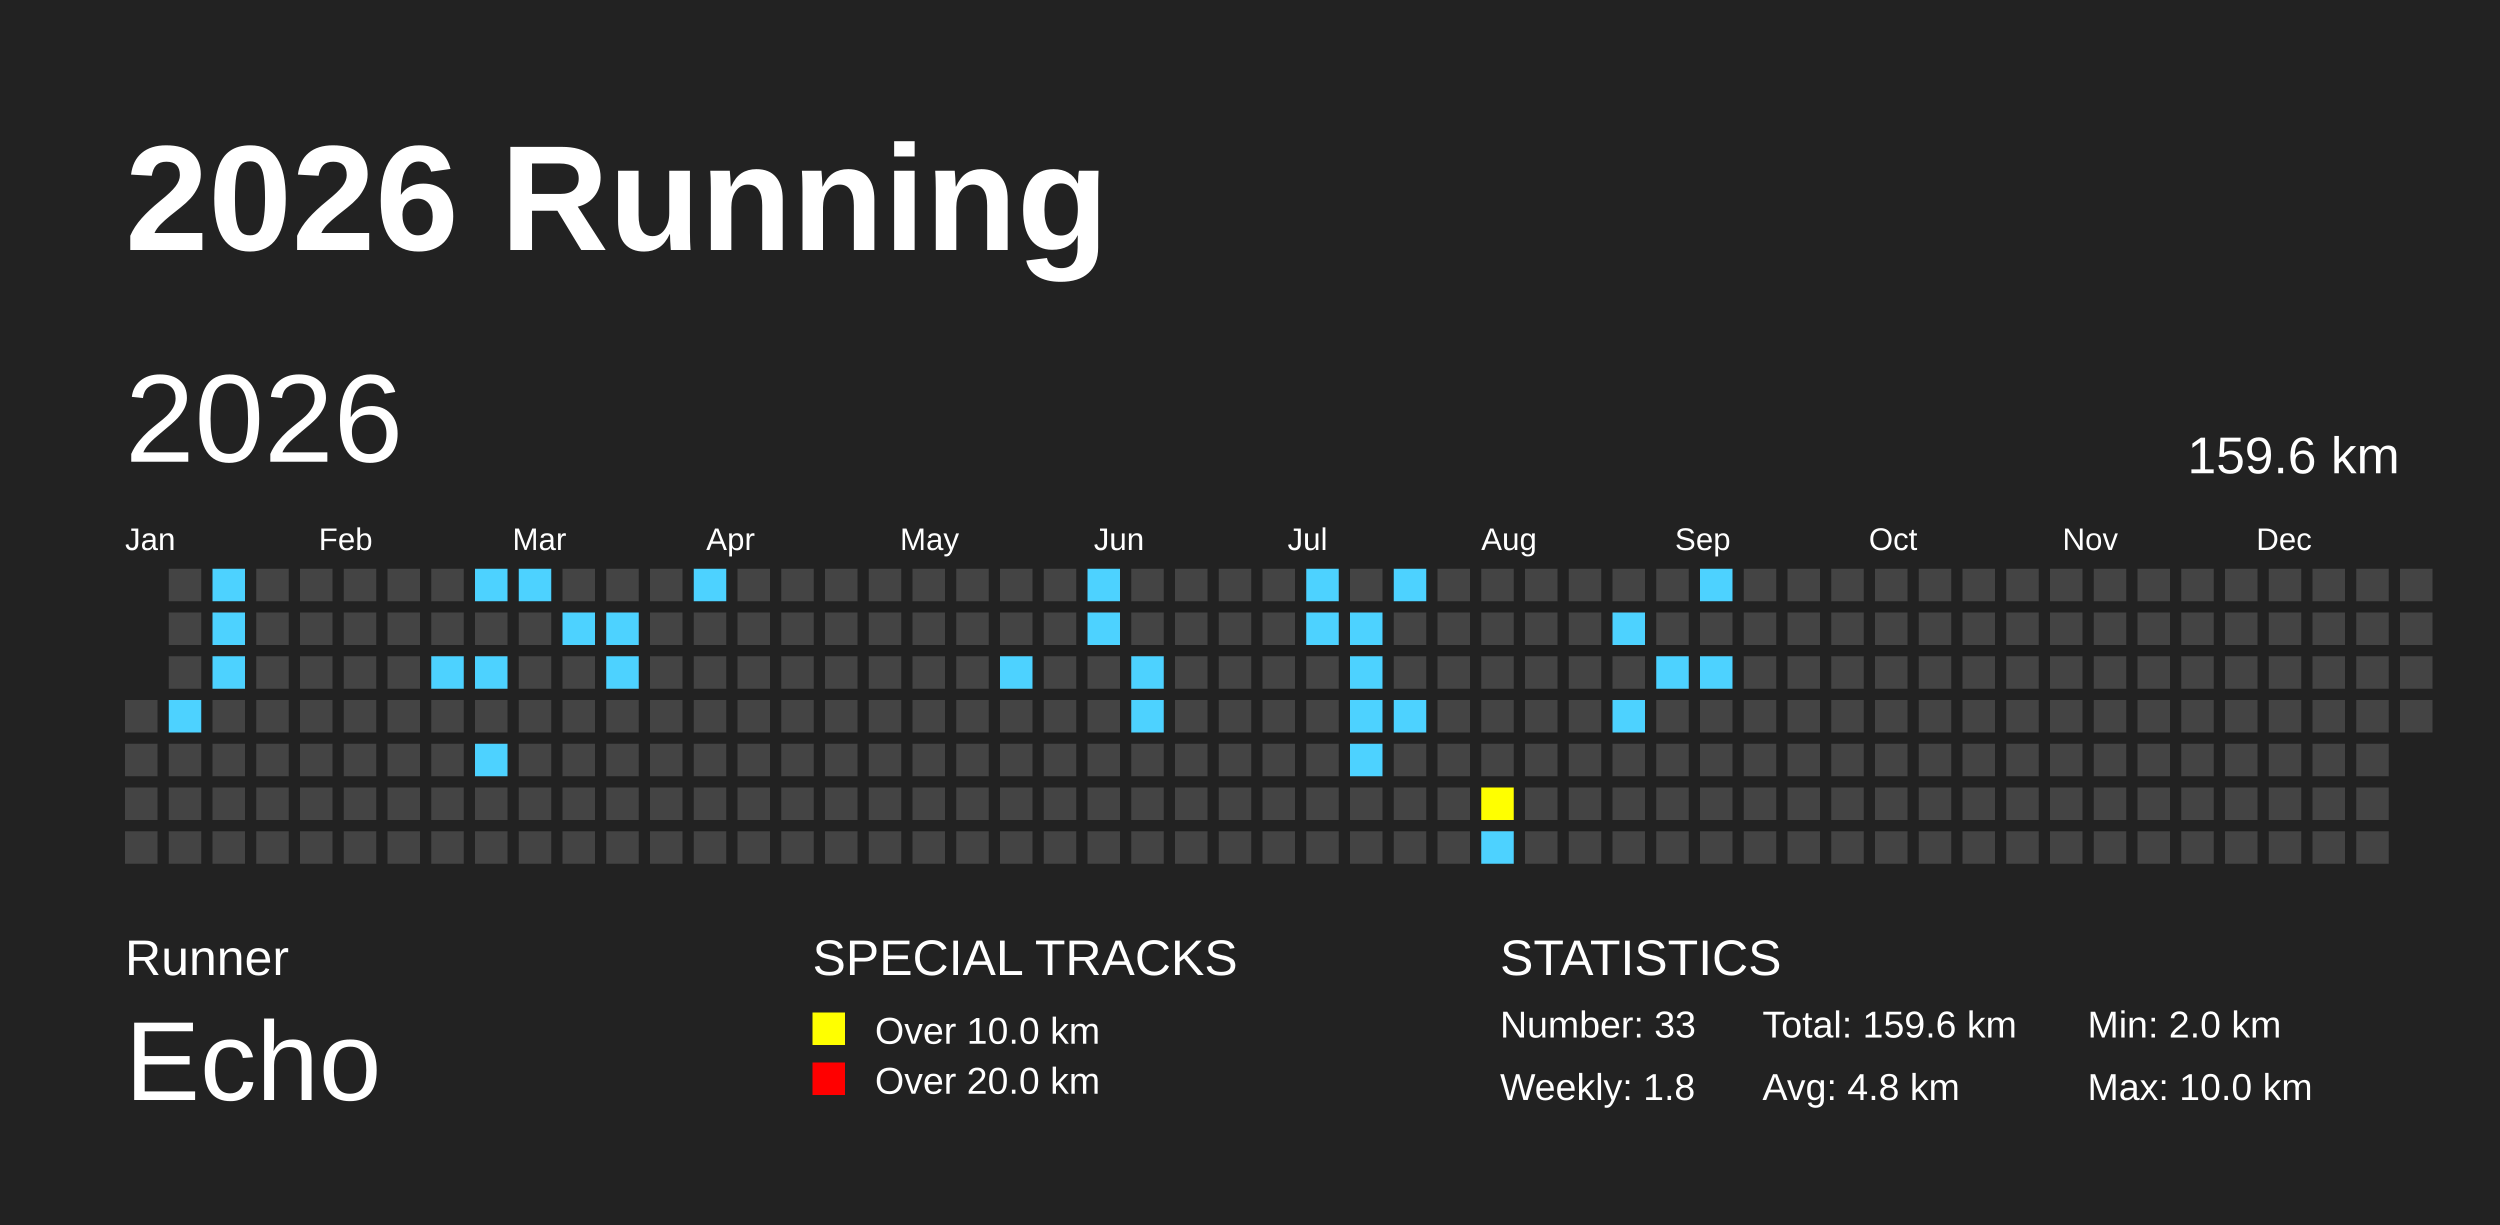
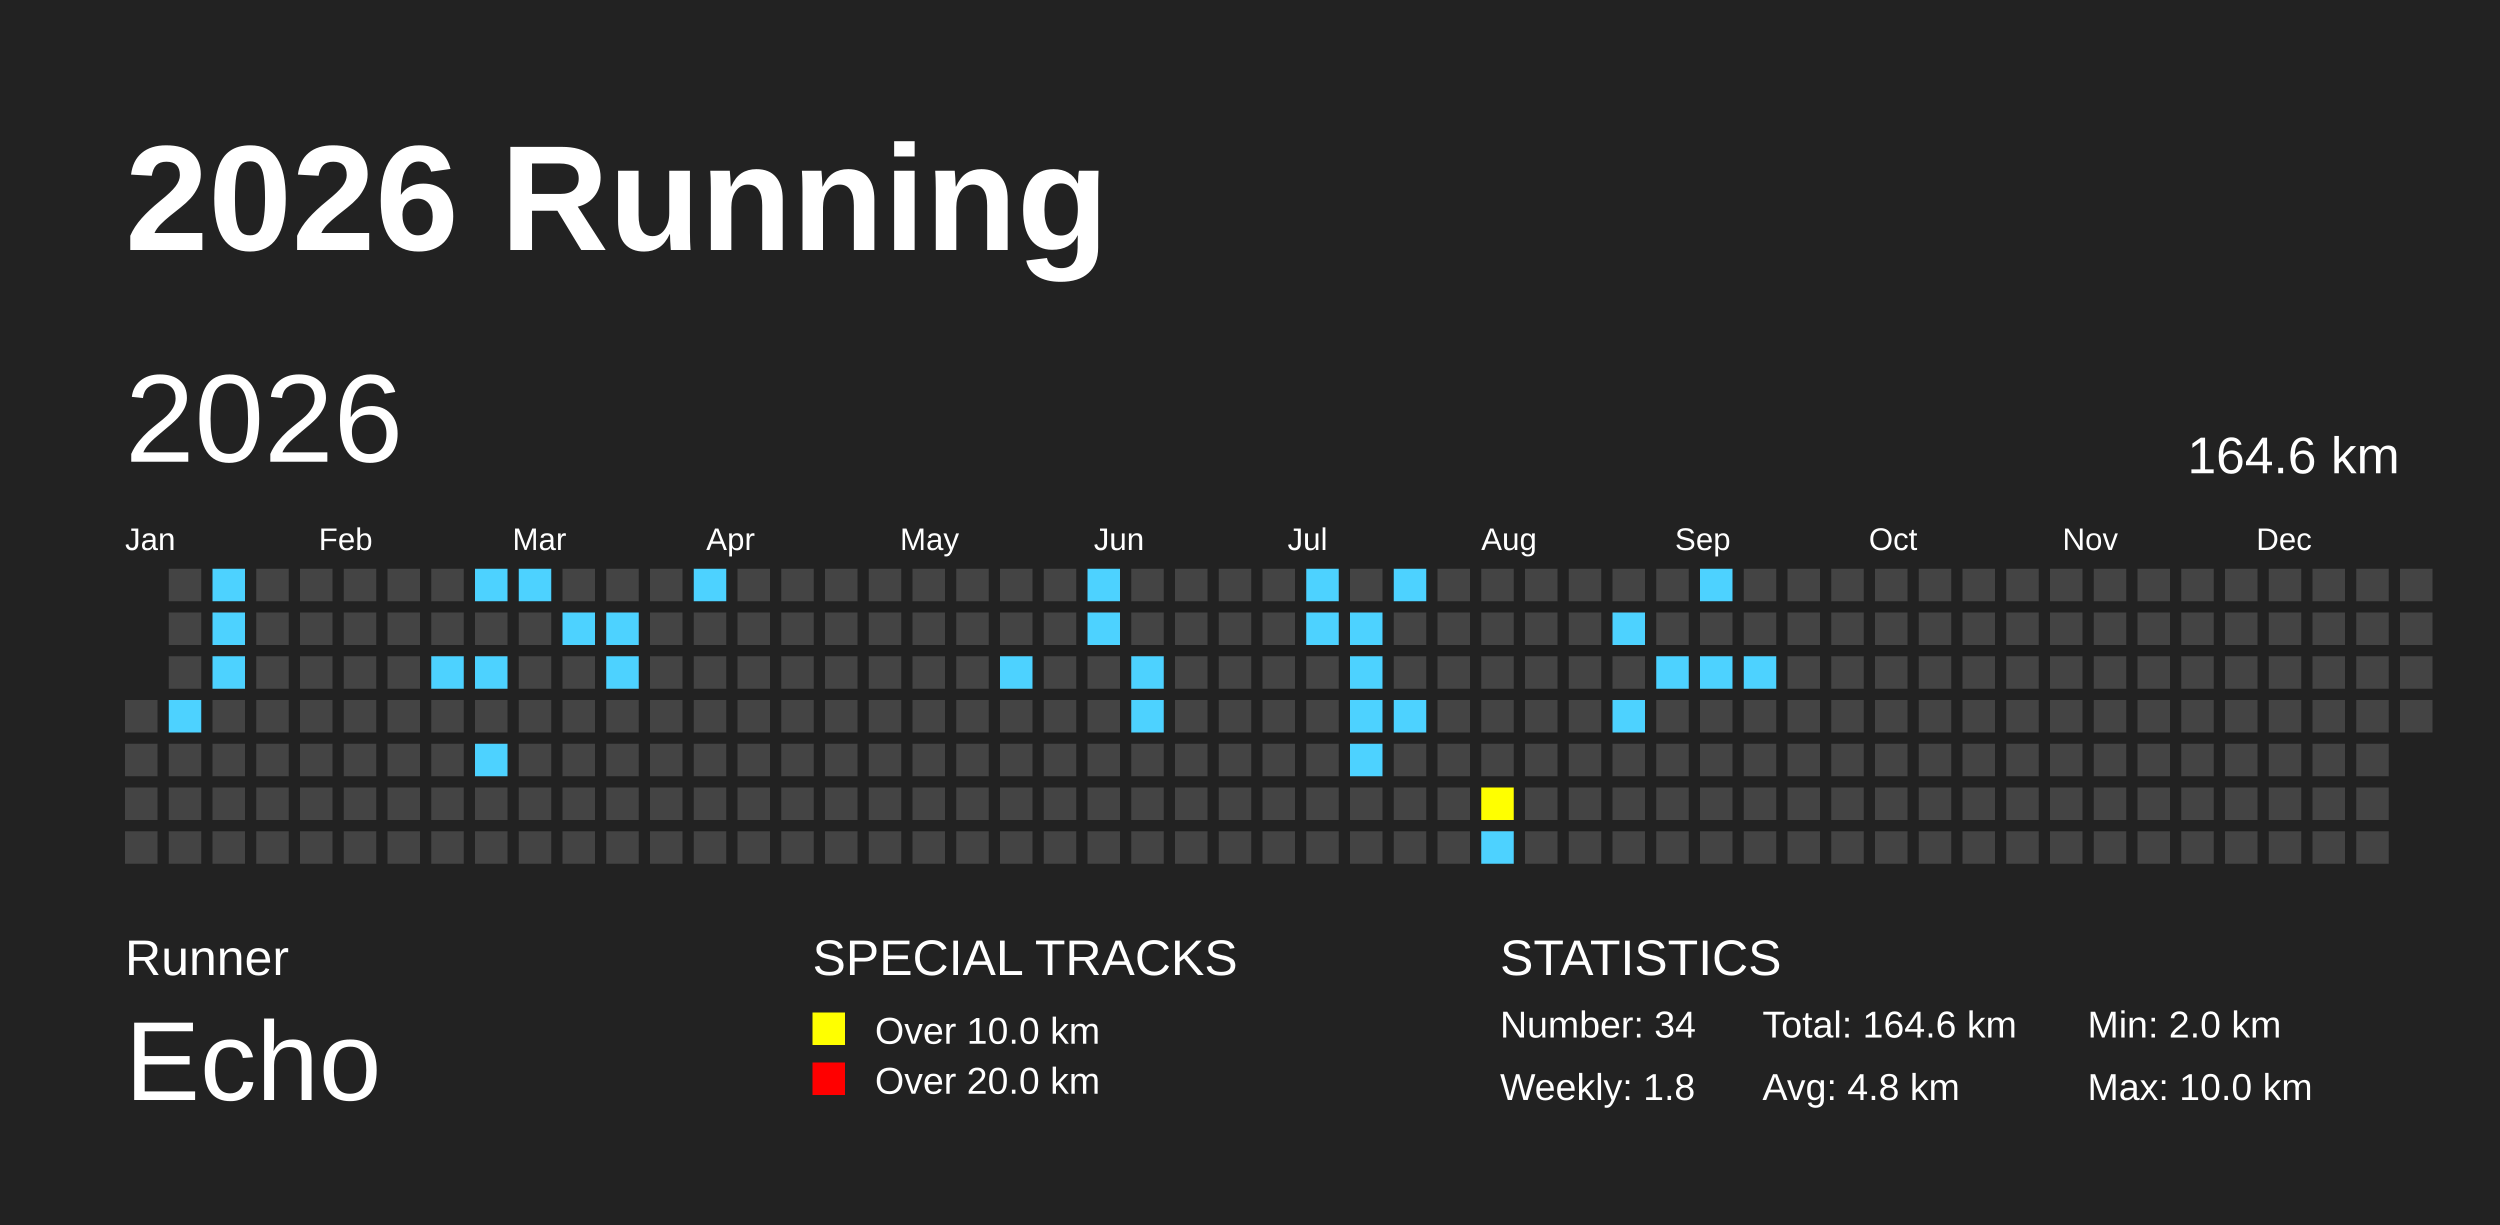
<svg xmlns="http://www.w3.org/2000/svg" baseProfile="full" height="98mm" version="1.1" viewBox="0,0,200,98" width="200mm">
  <defs />
  <rect fill="#222222" height="98" width="200" x="0" y="0" />
  <text fill="#FFFFFF" style="font-size:12px; font-family:Arial; font-weight:bold;" x="10" y="20">2026 Running</text>
  <text fill="#FFFFFF" style="font-size:4px; font-family:Arial" x="10" y="78">Runner</text>
  <text fill="#FFFFFF" style="font-size:9px; font-family:Arial" x="10" y="88">Echo</text>
  <text fill="#FFFFFF" style="font-size:4px; font-family:Arial" x="65" y="78">SPECIAL TRACKS</text>
  <rect fill="yellow" height="2.6" width="2.6" x="65" y="81" />
  <text fill="#FFFFFF" style="font-size:3px; font-family:Arial" x="70" y="83.5">Over 10.0 km</text>
  <rect fill="red" height="2.6" width="2.6" x="65" y="85" />
  <text fill="#FFFFFF" style="font-size:3px; font-family:Arial" x="70" y="87.5">Over 20.0 km</text>
  <text fill="#FFFFFF" style="font-size:4px; font-family:Arial" x="120" y="78">STATISTICS</text>
-   <text fill="#FFFFFF" style="font-size:3px; font-family:Arial" x="120" y="83">Number: 33</text>
+   <text fill="#FFFFFF" style="font-size:3px; font-family:Arial" x="120" y="83">Number: 34</text>
  <text fill="#FFFFFF" style="font-size:3px; font-family:Arial" x="120" y="88">Weekly: 1.8</text>
-   <text fill="#FFFFFF" style="font-size:3px; font-family:Arial" x="141" y="83">Total: 159.6 km</text>
+   <text fill="#FFFFFF" style="font-size:3px; font-family:Arial" x="141" y="83">Total: 164.6 km</text>
  <text fill="#FFFFFF" style="font-size:3px; font-family:Arial" x="141" y="88">Avg: 4.8 km</text>
  <text fill="#FFFFFF" style="font-size:3px; font-family:Arial" x="167" y="83">Min: 2.0 km</text>
  <text fill="#FFFFFF" style="font-size:3px; font-family:Arial" x="167" y="88">Max: 10.0 km</text>
  <text dominant-baseline="hanging" fill="#FFFFFF" style="font-size:10.0px; font-family:Arial;" x="10" y="30">2026</text>
-   <text dominant-baseline="hanging" fill="#FFFFFF" style="font-size:4.125px; font-family:Arial;" x="175" y="35">159.6 km</text>
+   <text dominant-baseline="hanging" fill="#FFFFFF" style="font-size:4.125px; font-family:Arial;" x="175" y="35">164.6 km</text>
  <text fill="#FFFFFF" style="font-size:2.5px; font-family:Arial" x="10.0" y="44">Jan</text>
  <text fill="#FFFFFF" style="font-size:2.5px; font-family:Arial" x="25.5" y="44">Feb</text>
  <text fill="#FFFFFF" style="font-size:2.5px; font-family:Arial" x="41.0" y="44">Mar</text>
  <text fill="#FFFFFF" style="font-size:2.5px; font-family:Arial" x="56.5" y="44">Apr</text>
  <text fill="#FFFFFF" style="font-size:2.5px; font-family:Arial" x="72.0" y="44">May</text>
  <text fill="#FFFFFF" style="font-size:2.5px; font-family:Arial" x="87.5" y="44">Jun</text>
  <text fill="#FFFFFF" style="font-size:2.5px; font-family:Arial" x="103.0" y="44">Jul</text>
  <text fill="#FFFFFF" style="font-size:2.5px; font-family:Arial" x="118.5" y="44">Aug</text>
  <text fill="#FFFFFF" style="font-size:2.5px; font-family:Arial" x="134.0" y="44">Sep</text>
  <text fill="#FFFFFF" style="font-size:2.5px; font-family:Arial" x="149.5" y="44">Oct</text>
  <text fill="#FFFFFF" style="font-size:2.5px; font-family:Arial" x="165.0" y="44">Nov</text>
  <text fill="#FFFFFF" style="font-size:2.5px; font-family:Arial" x="180.5" y="44">Dec</text>
  <rect fill="#444444" height="2.6" width="2.6" x="10.0" y="56.0" />
  <rect fill="#444444" height="2.6" width="2.6" x="10.0" y="59.5" />
  <rect fill="#444444" height="2.6" width="2.6" x="10.0" y="63.0" />
  <rect fill="#444444" height="2.6" width="2.6" x="10.0" y="66.5" />
  <rect fill="#444444" height="2.6" width="2.6" x="13.5" y="45.5" />
  <rect fill="#444444" height="2.6" width="2.6" x="13.5" y="49.0" />
  <rect fill="#444444" height="2.6" width="2.6" x="13.5" y="52.5" />
  <rect fill="#4DD2FF" height="2.6" width="2.6" x="13.5" y="56.0" />
  <rect fill="#444444" height="2.6" width="2.6" x="13.5" y="59.5" />
  <rect fill="#444444" height="2.6" width="2.6" x="13.5" y="63.0" />
  <rect fill="#444444" height="2.6" width="2.6" x="13.5" y="66.5" />
  <rect fill="#4DD2FF" height="2.6" width="2.6" x="17.0" y="45.5" />
  <rect fill="#4DD2FF" height="2.6" width="2.6" x="17.0" y="49.0" />
  <rect fill="#4DD2FF" height="2.6" width="2.6" x="17.0" y="52.5" />
  <rect fill="#444444" height="2.6" width="2.6" x="17.0" y="56.0" />
  <rect fill="#444444" height="2.6" width="2.6" x="17.0" y="59.5" />
  <rect fill="#444444" height="2.6" width="2.6" x="17.0" y="63.0" />
  <rect fill="#444444" height="2.6" width="2.6" x="17.0" y="66.5" />
  <rect fill="#444444" height="2.6" width="2.6" x="20.5" y="45.5" />
  <rect fill="#444444" height="2.6" width="2.6" x="20.5" y="49.0" />
  <rect fill="#444444" height="2.6" width="2.6" x="20.5" y="52.5" />
  <rect fill="#444444" height="2.6" width="2.6" x="20.5" y="56.0" />
  <rect fill="#444444" height="2.6" width="2.6" x="20.5" y="59.5" />
  <rect fill="#444444" height="2.6" width="2.6" x="20.5" y="63.0" />
  <rect fill="#444444" height="2.6" width="2.6" x="20.5" y="66.5" />
  <rect fill="#444444" height="2.6" width="2.6" x="24.0" y="45.5" />
  <rect fill="#444444" height="2.6" width="2.6" x="24.0" y="49.0" />
  <rect fill="#444444" height="2.6" width="2.6" x="24.0" y="52.5" />
  <rect fill="#444444" height="2.6" width="2.6" x="24.0" y="56.0" />
  <rect fill="#444444" height="2.6" width="2.6" x="24.0" y="59.5" />
  <rect fill="#444444" height="2.6" width="2.6" x="24.0" y="63.0" />
  <rect fill="#444444" height="2.6" width="2.6" x="24.0" y="66.5" />
  <rect fill="#444444" height="2.6" width="2.6" x="27.5" y="45.5" />
  <rect fill="#444444" height="2.6" width="2.6" x="27.5" y="49.0" />
  <rect fill="#444444" height="2.6" width="2.6" x="27.5" y="52.5" />
  <rect fill="#444444" height="2.6" width="2.6" x="27.5" y="56.0" />
  <rect fill="#444444" height="2.6" width="2.6" x="27.5" y="59.5" />
  <rect fill="#444444" height="2.6" width="2.6" x="27.5" y="63.0" />
  <rect fill="#444444" height="2.6" width="2.6" x="27.5" y="66.5" />
  <rect fill="#444444" height="2.6" width="2.6" x="31.0" y="45.5" />
  <rect fill="#444444" height="2.6" width="2.6" x="31.0" y="49.0" />
  <rect fill="#444444" height="2.6" width="2.6" x="31.0" y="52.5" />
  <rect fill="#444444" height="2.6" width="2.6" x="31.0" y="56.0" />
  <rect fill="#444444" height="2.6" width="2.6" x="31.0" y="59.5" />
  <rect fill="#444444" height="2.6" width="2.6" x="31.0" y="63.0" />
  <rect fill="#444444" height="2.6" width="2.6" x="31.0" y="66.5" />
  <rect fill="#444444" height="2.6" width="2.6" x="34.5" y="45.5" />
  <rect fill="#444444" height="2.6" width="2.6" x="34.5" y="49.0" />
  <rect fill="#4DD2FF" height="2.6" width="2.6" x="34.5" y="52.5" />
  <rect fill="#444444" height="2.6" width="2.6" x="34.5" y="56.0" />
  <rect fill="#444444" height="2.6" width="2.6" x="34.5" y="59.5" />
  <rect fill="#444444" height="2.6" width="2.6" x="34.5" y="63.0" />
  <rect fill="#444444" height="2.6" width="2.6" x="34.5" y="66.5" />
  <rect fill="#4DD2FF" height="2.6" width="2.6" x="38.0" y="45.5" />
  <rect fill="#444444" height="2.6" width="2.6" x="38.0" y="49.0" />
  <rect fill="#4DD2FF" height="2.6" width="2.6" x="38.0" y="52.5" />
  <rect fill="#444444" height="2.6" width="2.6" x="38.0" y="56.0" />
  <rect fill="#4DD2FF" height="2.6" width="2.6" x="38.0" y="59.5" />
  <rect fill="#444444" height="2.6" width="2.6" x="38.0" y="63.0" />
  <rect fill="#444444" height="2.6" width="2.6" x="38.0" y="66.5" />
  <rect fill="#4DD2FF" height="2.6" width="2.6" x="41.5" y="45.5" />
  <rect fill="#444444" height="2.6" width="2.6" x="41.5" y="49.0" />
  <rect fill="#444444" height="2.6" width="2.6" x="41.5" y="52.5" />
  <rect fill="#444444" height="2.6" width="2.6" x="41.5" y="56.0" />
  <rect fill="#444444" height="2.6" width="2.6" x="41.5" y="59.5" />
  <rect fill="#444444" height="2.6" width="2.6" x="41.5" y="63.0" />
  <rect fill="#444444" height="2.6" width="2.6" x="41.5" y="66.5" />
  <rect fill="#444444" height="2.6" width="2.6" x="45.0" y="45.5" />
  <rect fill="#4DD2FF" height="2.6" width="2.6" x="45.0" y="49.0" />
  <rect fill="#444444" height="2.6" width="2.6" x="45.0" y="52.5" />
  <rect fill="#444444" height="2.6" width="2.6" x="45.0" y="56.0" />
  <rect fill="#444444" height="2.6" width="2.6" x="45.0" y="59.5" />
  <rect fill="#444444" height="2.6" width="2.6" x="45.0" y="63.0" />
  <rect fill="#444444" height="2.6" width="2.6" x="45.0" y="66.5" />
  <rect fill="#444444" height="2.6" width="2.6" x="48.5" y="45.5" />
  <rect fill="#4DD2FF" height="2.6" width="2.6" x="48.5" y="49.0" />
  <rect fill="#4DD2FF" height="2.6" width="2.6" x="48.5" y="52.5" />
  <rect fill="#444444" height="2.6" width="2.6" x="48.5" y="56.0" />
  <rect fill="#444444" height="2.6" width="2.6" x="48.5" y="59.5" />
  <rect fill="#444444" height="2.6" width="2.6" x="48.5" y="63.0" />
  <rect fill="#444444" height="2.6" width="2.6" x="48.5" y="66.5" />
  <rect fill="#444444" height="2.6" width="2.6" x="52.0" y="45.5" />
  <rect fill="#444444" height="2.6" width="2.6" x="52.0" y="49.0" />
  <rect fill="#444444" height="2.6" width="2.6" x="52.0" y="52.5" />
  <rect fill="#444444" height="2.6" width="2.6" x="52.0" y="56.0" />
  <rect fill="#444444" height="2.6" width="2.6" x="52.0" y="59.5" />
  <rect fill="#444444" height="2.6" width="2.6" x="52.0" y="63.0" />
  <rect fill="#444444" height="2.6" width="2.6" x="52.0" y="66.5" />
  <rect fill="#4DD2FF" height="2.6" width="2.6" x="55.5" y="45.5" />
  <rect fill="#444444" height="2.6" width="2.6" x="55.5" y="49.0" />
  <rect fill="#444444" height="2.6" width="2.6" x="55.5" y="52.5" />
  <rect fill="#444444" height="2.6" width="2.6" x="55.5" y="56.0" />
  <rect fill="#444444" height="2.6" width="2.6" x="55.5" y="59.5" />
  <rect fill="#444444" height="2.6" width="2.6" x="55.5" y="63.0" />
  <rect fill="#444444" height="2.6" width="2.6" x="55.5" y="66.5" />
  <rect fill="#444444" height="2.6" width="2.6" x="59.0" y="45.5" />
  <rect fill="#444444" height="2.6" width="2.6" x="59.0" y="49.0" />
  <rect fill="#444444" height="2.6" width="2.6" x="59.0" y="52.5" />
  <rect fill="#444444" height="2.6" width="2.6" x="59.0" y="56.0" />
  <rect fill="#444444" height="2.6" width="2.6" x="59.0" y="59.5" />
  <rect fill="#444444" height="2.6" width="2.6" x="59.0" y="63.0" />
  <rect fill="#444444" height="2.6" width="2.6" x="59.0" y="66.5" />
  <rect fill="#444444" height="2.6" width="2.6" x="62.5" y="45.5" />
  <rect fill="#444444" height="2.6" width="2.6" x="62.5" y="49.0" />
  <rect fill="#444444" height="2.6" width="2.6" x="62.5" y="52.5" />
  <rect fill="#444444" height="2.6" width="2.6" x="62.5" y="56.0" />
  <rect fill="#444444" height="2.6" width="2.6" x="62.5" y="59.5" />
  <rect fill="#444444" height="2.6" width="2.6" x="62.5" y="63.0" />
  <rect fill="#444444" height="2.6" width="2.6" x="62.5" y="66.5" />
  <rect fill="#444444" height="2.6" width="2.6" x="66.0" y="45.5" />
  <rect fill="#444444" height="2.6" width="2.6" x="66.0" y="49.0" />
  <rect fill="#444444" height="2.6" width="2.6" x="66.0" y="52.5" />
  <rect fill="#444444" height="2.6" width="2.6" x="66.0" y="56.0" />
  <rect fill="#444444" height="2.6" width="2.6" x="66.0" y="59.5" />
  <rect fill="#444444" height="2.6" width="2.6" x="66.0" y="63.0" />
  <rect fill="#444444" height="2.6" width="2.6" x="66.0" y="66.5" />
  <rect fill="#444444" height="2.6" width="2.6" x="69.5" y="45.5" />
  <rect fill="#444444" height="2.6" width="2.6" x="69.5" y="49.0" />
  <rect fill="#444444" height="2.6" width="2.6" x="69.5" y="52.5" />
  <rect fill="#444444" height="2.6" width="2.6" x="69.5" y="56.0" />
  <rect fill="#444444" height="2.6" width="2.6" x="69.5" y="59.5" />
  <rect fill="#444444" height="2.6" width="2.6" x="69.5" y="63.0" />
  <rect fill="#444444" height="2.6" width="2.6" x="69.5" y="66.5" />
  <rect fill="#444444" height="2.6" width="2.6" x="73.0" y="45.5" />
  <rect fill="#444444" height="2.6" width="2.6" x="73.0" y="49.0" />
  <rect fill="#444444" height="2.6" width="2.6" x="73.0" y="52.5" />
  <rect fill="#444444" height="2.6" width="2.6" x="73.0" y="56.0" />
  <rect fill="#444444" height="2.6" width="2.6" x="73.0" y="59.5" />
  <rect fill="#444444" height="2.6" width="2.6" x="73.0" y="63.0" />
  <rect fill="#444444" height="2.6" width="2.6" x="73.0" y="66.5" />
  <rect fill="#444444" height="2.6" width="2.6" x="76.5" y="45.5" />
  <rect fill="#444444" height="2.6" width="2.6" x="76.5" y="49.0" />
  <rect fill="#444444" height="2.6" width="2.6" x="76.5" y="52.5" />
  <rect fill="#444444" height="2.6" width="2.6" x="76.5" y="56.0" />
  <rect fill="#444444" height="2.6" width="2.6" x="76.5" y="59.5" />
  <rect fill="#444444" height="2.6" width="2.6" x="76.5" y="63.0" />
  <rect fill="#444444" height="2.6" width="2.6" x="76.5" y="66.5" />
  <rect fill="#444444" height="2.6" width="2.6" x="80.0" y="45.5" />
  <rect fill="#444444" height="2.6" width="2.6" x="80.0" y="49.0" />
  <rect fill="#4DD2FF" height="2.6" width="2.6" x="80.0" y="52.5" />
  <rect fill="#444444" height="2.6" width="2.6" x="80.0" y="56.0" />
  <rect fill="#444444" height="2.6" width="2.6" x="80.0" y="59.5" />
  <rect fill="#444444" height="2.6" width="2.6" x="80.0" y="63.0" />
  <rect fill="#444444" height="2.6" width="2.6" x="80.0" y="66.5" />
  <rect fill="#444444" height="2.6" width="2.6" x="83.5" y="45.5" />
  <rect fill="#444444" height="2.6" width="2.6" x="83.5" y="49.0" />
  <rect fill="#444444" height="2.6" width="2.6" x="83.5" y="52.5" />
  <rect fill="#444444" height="2.6" width="2.6" x="83.5" y="56.0" />
  <rect fill="#444444" height="2.6" width="2.6" x="83.5" y="59.5" />
  <rect fill="#444444" height="2.6" width="2.6" x="83.5" y="63.0" />
  <rect fill="#444444" height="2.6" width="2.6" x="83.5" y="66.5" />
  <rect fill="#4DD2FF" height="2.6" width="2.6" x="87.0" y="45.5" />
  <rect fill="#4DD2FF" height="2.6" width="2.6" x="87.0" y="49.0" />
  <rect fill="#444444" height="2.6" width="2.6" x="87.0" y="52.5" />
  <rect fill="#444444" height="2.6" width="2.6" x="87.0" y="56.0" />
  <rect fill="#444444" height="2.6" width="2.6" x="87.0" y="59.5" />
  <rect fill="#444444" height="2.6" width="2.6" x="87.0" y="63.0" />
  <rect fill="#444444" height="2.6" width="2.6" x="87.0" y="66.5" />
  <rect fill="#444444" height="2.6" width="2.6" x="90.5" y="45.5" />
  <rect fill="#444444" height="2.6" width="2.6" x="90.5" y="49.0" />
  <rect fill="#4DD2FF" height="2.6" width="2.6" x="90.5" y="52.5" />
  <rect fill="#4DD2FF" height="2.6" width="2.6" x="90.5" y="56.0" />
  <rect fill="#444444" height="2.6" width="2.6" x="90.5" y="59.5" />
  <rect fill="#444444" height="2.6" width="2.6" x="90.5" y="63.0" />
  <rect fill="#444444" height="2.6" width="2.6" x="90.5" y="66.5" />
  <rect fill="#444444" height="2.6" width="2.6" x="94.0" y="45.5" />
  <rect fill="#444444" height="2.6" width="2.6" x="94.0" y="49.0" />
  <rect fill="#444444" height="2.6" width="2.6" x="94.0" y="52.5" />
  <rect fill="#444444" height="2.6" width="2.6" x="94.0" y="56.0" />
  <rect fill="#444444" height="2.6" width="2.6" x="94.0" y="59.5" />
  <rect fill="#444444" height="2.6" width="2.6" x="94.0" y="63.0" />
  <rect fill="#444444" height="2.6" width="2.6" x="94.0" y="66.5" />
  <rect fill="#444444" height="2.6" width="2.6" x="97.5" y="45.5" />
  <rect fill="#444444" height="2.6" width="2.6" x="97.5" y="49.0" />
  <rect fill="#444444" height="2.6" width="2.6" x="97.5" y="52.5" />
  <rect fill="#444444" height="2.6" width="2.6" x="97.5" y="56.0" />
  <rect fill="#444444" height="2.6" width="2.6" x="97.5" y="59.5" />
  <rect fill="#444444" height="2.6" width="2.6" x="97.5" y="63.0" />
  <rect fill="#444444" height="2.6" width="2.6" x="97.5" y="66.5" />
  <rect fill="#444444" height="2.6" width="2.6" x="101.0" y="45.5" />
  <rect fill="#444444" height="2.6" width="2.6" x="101.0" y="49.0" />
  <rect fill="#444444" height="2.6" width="2.6" x="101.0" y="52.5" />
  <rect fill="#444444" height="2.6" width="2.6" x="101.0" y="56.0" />
  <rect fill="#444444" height="2.6" width="2.6" x="101.0" y="59.5" />
  <rect fill="#444444" height="2.6" width="2.6" x="101.0" y="63.0" />
  <rect fill="#444444" height="2.6" width="2.6" x="101.0" y="66.5" />
  <rect fill="#4DD2FF" height="2.6" width="2.6" x="104.5" y="45.5" />
  <rect fill="#4DD2FF" height="2.6" width="2.6" x="104.5" y="49.0" />
  <rect fill="#444444" height="2.6" width="2.6" x="104.5" y="52.5" />
  <rect fill="#444444" height="2.6" width="2.6" x="104.5" y="56.0" />
  <rect fill="#444444" height="2.6" width="2.6" x="104.5" y="59.5" />
  <rect fill="#444444" height="2.6" width="2.6" x="104.5" y="63.0" />
  <rect fill="#444444" height="2.6" width="2.6" x="104.5" y="66.5" />
  <rect fill="#444444" height="2.6" width="2.6" x="108.0" y="45.5" />
  <rect fill="#4DD2FF" height="2.6" width="2.6" x="108.0" y="49.0" />
  <rect fill="#4DD2FF" height="2.6" width="2.6" x="108.0" y="52.5" />
  <rect fill="#4DD2FF" height="2.6" width="2.6" x="108.0" y="56.0" />
  <rect fill="#4DD2FF" height="2.6" width="2.6" x="108.0" y="59.5" />
  <rect fill="#444444" height="2.6" width="2.6" x="108.0" y="63.0" />
  <rect fill="#444444" height="2.6" width="2.6" x="108.0" y="66.5" />
  <rect fill="#4DD2FF" height="2.6" width="2.6" x="111.5" y="45.5" />
  <rect fill="#444444" height="2.6" width="2.6" x="111.5" y="49.0" />
  <rect fill="#444444" height="2.6" width="2.6" x="111.5" y="52.5" />
  <rect fill="#4DD2FF" height="2.6" width="2.6" x="111.5" y="56.0" />
  <rect fill="#444444" height="2.6" width="2.6" x="111.5" y="59.5" />
  <rect fill="#444444" height="2.6" width="2.6" x="111.5" y="63.0" />
  <rect fill="#444444" height="2.6" width="2.6" x="111.5" y="66.5" />
  <rect fill="#444444" height="2.6" width="2.6" x="115.0" y="45.5" />
  <rect fill="#444444" height="2.6" width="2.6" x="115.0" y="49.0" />
  <rect fill="#444444" height="2.6" width="2.6" x="115.0" y="52.5" />
  <rect fill="#444444" height="2.6" width="2.6" x="115.0" y="56.0" />
  <rect fill="#444444" height="2.6" width="2.6" x="115.0" y="59.5" />
  <rect fill="#444444" height="2.6" width="2.6" x="115.0" y="63.0" />
  <rect fill="#444444" height="2.6" width="2.6" x="115.0" y="66.5" />
  <rect fill="#444444" height="2.6" width="2.6" x="118.5" y="45.5" />
  <rect fill="#444444" height="2.6" width="2.6" x="118.5" y="49.0" />
  <rect fill="#444444" height="2.6" width="2.6" x="118.5" y="52.5" />
  <rect fill="#444444" height="2.6" width="2.6" x="118.5" y="56.0" />
  <rect fill="#444444" height="2.6" width="2.6" x="118.5" y="59.5" />
  <rect fill="yellow" height="2.6" width="2.6" x="118.5" y="63.0" />
  <rect fill="#4DD2FF" height="2.6" width="2.6" x="118.5" y="66.5" />
  <rect fill="#444444" height="2.6" width="2.6" x="122.0" y="45.5" />
  <rect fill="#444444" height="2.6" width="2.6" x="122.0" y="49.0" />
  <rect fill="#444444" height="2.6" width="2.6" x="122.0" y="52.5" />
  <rect fill="#444444" height="2.6" width="2.6" x="122.0" y="56.0" />
  <rect fill="#444444" height="2.6" width="2.6" x="122.0" y="59.5" />
  <rect fill="#444444" height="2.6" width="2.6" x="122.0" y="63.0" />
  <rect fill="#444444" height="2.6" width="2.6" x="122.0" y="66.5" />
  <rect fill="#444444" height="2.6" width="2.6" x="125.5" y="45.5" />
  <rect fill="#444444" height="2.6" width="2.6" x="125.5" y="49.0" />
  <rect fill="#444444" height="2.6" width="2.6" x="125.5" y="52.5" />
  <rect fill="#444444" height="2.6" width="2.6" x="125.5" y="56.0" />
  <rect fill="#444444" height="2.6" width="2.6" x="125.5" y="59.5" />
  <rect fill="#444444" height="2.6" width="2.6" x="125.5" y="63.0" />
  <rect fill="#444444" height="2.6" width="2.6" x="125.5" y="66.5" />
  <rect fill="#444444" height="2.6" width="2.6" x="129.0" y="45.5" />
  <rect fill="#4DD2FF" height="2.6" width="2.6" x="129.0" y="49.0" />
  <rect fill="#444444" height="2.6" width="2.6" x="129.0" y="52.5" />
  <rect fill="#4DD2FF" height="2.6" width="2.6" x="129.0" y="56.0" />
  <rect fill="#444444" height="2.6" width="2.6" x="129.0" y="59.5" />
  <rect fill="#444444" height="2.6" width="2.6" x="129.0" y="63.0" />
  <rect fill="#444444" height="2.6" width="2.6" x="129.0" y="66.5" />
  <rect fill="#444444" height="2.6" width="2.6" x="132.5" y="45.5" />
  <rect fill="#444444" height="2.6" width="2.6" x="132.5" y="49.0" />
  <rect fill="#4DD2FF" height="2.6" width="2.6" x="132.5" y="52.5" />
  <rect fill="#444444" height="2.6" width="2.6" x="132.5" y="56.0" />
  <rect fill="#444444" height="2.6" width="2.6" x="132.5" y="59.5" />
  <rect fill="#444444" height="2.6" width="2.6" x="132.5" y="63.0" />
  <rect fill="#444444" height="2.6" width="2.6" x="132.5" y="66.5" />
  <rect fill="#4DD2FF" height="2.6" width="2.6" x="136.0" y="45.5" />
  <rect fill="#444444" height="2.6" width="2.6" x="136.0" y="49.0" />
  <rect fill="#4DD2FF" height="2.6" width="2.6" x="136.0" y="52.5" />
  <rect fill="#444444" height="2.6" width="2.6" x="136.0" y="56.0" />
  <rect fill="#444444" height="2.6" width="2.6" x="136.0" y="59.5" />
  <rect fill="#444444" height="2.6" width="2.6" x="136.0" y="63.0" />
  <rect fill="#444444" height="2.6" width="2.6" x="136.0" y="66.5" />
  <rect fill="#444444" height="2.6" width="2.6" x="139.5" y="45.5" />
  <rect fill="#444444" height="2.6" width="2.6" x="139.5" y="49.0" />
-   <rect fill="#444444" height="2.6" width="2.6" x="139.5" y="52.5" />
+   <rect fill="#4DD2FF" height="2.6" width="2.6" x="139.5" y="52.5" />
  <rect fill="#444444" height="2.6" width="2.6" x="139.5" y="56.0" />
  <rect fill="#444444" height="2.6" width="2.6" x="139.5" y="59.5" />
  <rect fill="#444444" height="2.6" width="2.6" x="139.5" y="63.0" />
  <rect fill="#444444" height="2.6" width="2.6" x="139.5" y="66.5" />
  <rect fill="#444444" height="2.6" width="2.6" x="143.0" y="45.5" />
  <rect fill="#444444" height="2.6" width="2.6" x="143.0" y="49.0" />
  <rect fill="#444444" height="2.6" width="2.6" x="143.0" y="52.5" />
  <rect fill="#444444" height="2.6" width="2.6" x="143.0" y="56.0" />
  <rect fill="#444444" height="2.6" width="2.6" x="143.0" y="59.5" />
  <rect fill="#444444" height="2.6" width="2.6" x="143.0" y="63.0" />
  <rect fill="#444444" height="2.6" width="2.6" x="143.0" y="66.5" />
  <rect fill="#444444" height="2.6" width="2.6" x="146.5" y="45.5" />
  <rect fill="#444444" height="2.6" width="2.6" x="146.5" y="49.0" />
  <rect fill="#444444" height="2.6" width="2.6" x="146.5" y="52.5" />
  <rect fill="#444444" height="2.6" width="2.6" x="146.5" y="56.0" />
  <rect fill="#444444" height="2.6" width="2.6" x="146.5" y="59.5" />
  <rect fill="#444444" height="2.6" width="2.6" x="146.5" y="63.0" />
  <rect fill="#444444" height="2.6" width="2.6" x="146.5" y="66.5" />
  <rect fill="#444444" height="2.6" width="2.6" x="150.0" y="45.5" />
  <rect fill="#444444" height="2.6" width="2.6" x="150.0" y="49.0" />
  <rect fill="#444444" height="2.6" width="2.6" x="150.0" y="52.5" />
  <rect fill="#444444" height="2.6" width="2.6" x="150.0" y="56.0" />
  <rect fill="#444444" height="2.6" width="2.6" x="150.0" y="59.5" />
  <rect fill="#444444" height="2.6" width="2.6" x="150.0" y="63.0" />
  <rect fill="#444444" height="2.6" width="2.6" x="150.0" y="66.5" />
  <rect fill="#444444" height="2.6" width="2.6" x="153.5" y="45.5" />
  <rect fill="#444444" height="2.6" width="2.6" x="153.5" y="49.0" />
  <rect fill="#444444" height="2.6" width="2.6" x="153.5" y="52.5" />
  <rect fill="#444444" height="2.6" width="2.6" x="153.5" y="56.0" />
  <rect fill="#444444" height="2.6" width="2.6" x="153.5" y="59.5" />
  <rect fill="#444444" height="2.6" width="2.6" x="153.5" y="63.0" />
  <rect fill="#444444" height="2.6" width="2.6" x="153.5" y="66.5" />
  <rect fill="#444444" height="2.6" width="2.6" x="157.0" y="45.5" />
  <rect fill="#444444" height="2.6" width="2.6" x="157.0" y="49.0" />
  <rect fill="#444444" height="2.6" width="2.6" x="157.0" y="52.5" />
  <rect fill="#444444" height="2.6" width="2.6" x="157.0" y="56.0" />
  <rect fill="#444444" height="2.6" width="2.6" x="157.0" y="59.5" />
  <rect fill="#444444" height="2.6" width="2.6" x="157.0" y="63.0" />
  <rect fill="#444444" height="2.6" width="2.6" x="157.0" y="66.5" />
  <rect fill="#444444" height="2.6" width="2.6" x="160.5" y="45.5" />
  <rect fill="#444444" height="2.6" width="2.6" x="160.5" y="49.0" />
  <rect fill="#444444" height="2.6" width="2.6" x="160.5" y="52.5" />
  <rect fill="#444444" height="2.6" width="2.6" x="160.5" y="56.0" />
  <rect fill="#444444" height="2.6" width="2.6" x="160.5" y="59.5" />
  <rect fill="#444444" height="2.6" width="2.6" x="160.5" y="63.0" />
  <rect fill="#444444" height="2.6" width="2.6" x="160.5" y="66.5" />
  <rect fill="#444444" height="2.6" width="2.6" x="164.0" y="45.5" />
  <rect fill="#444444" height="2.6" width="2.6" x="164.0" y="49.0" />
  <rect fill="#444444" height="2.6" width="2.6" x="164.0" y="52.5" />
  <rect fill="#444444" height="2.6" width="2.6" x="164.0" y="56.0" />
  <rect fill="#444444" height="2.6" width="2.6" x="164.0" y="59.5" />
  <rect fill="#444444" height="2.6" width="2.6" x="164.0" y="63.0" />
  <rect fill="#444444" height="2.6" width="2.6" x="164.0" y="66.5" />
  <rect fill="#444444" height="2.6" width="2.6" x="167.5" y="45.5" />
  <rect fill="#444444" height="2.6" width="2.6" x="167.5" y="49.0" />
  <rect fill="#444444" height="2.6" width="2.6" x="167.5" y="52.5" />
  <rect fill="#444444" height="2.6" width="2.6" x="167.5" y="56.0" />
  <rect fill="#444444" height="2.6" width="2.6" x="167.5" y="59.5" />
  <rect fill="#444444" height="2.6" width="2.6" x="167.5" y="63.0" />
  <rect fill="#444444" height="2.6" width="2.6" x="167.5" y="66.5" />
  <rect fill="#444444" height="2.6" width="2.6" x="171.0" y="45.5" />
  <rect fill="#444444" height="2.6" width="2.6" x="171.0" y="49.0" />
  <rect fill="#444444" height="2.6" width="2.6" x="171.0" y="52.5" />
  <rect fill="#444444" height="2.6" width="2.6" x="171.0" y="56.0" />
  <rect fill="#444444" height="2.6" width="2.6" x="171.0" y="59.5" />
  <rect fill="#444444" height="2.6" width="2.6" x="171.0" y="63.0" />
  <rect fill="#444444" height="2.6" width="2.6" x="171.0" y="66.5" />
  <rect fill="#444444" height="2.6" width="2.6" x="174.5" y="45.5" />
  <rect fill="#444444" height="2.6" width="2.6" x="174.5" y="49.0" />
  <rect fill="#444444" height="2.6" width="2.6" x="174.5" y="52.5" />
  <rect fill="#444444" height="2.6" width="2.6" x="174.5" y="56.0" />
  <rect fill="#444444" height="2.6" width="2.6" x="174.5" y="59.5" />
  <rect fill="#444444" height="2.6" width="2.6" x="174.5" y="63.0" />
  <rect fill="#444444" height="2.6" width="2.6" x="174.5" y="66.5" />
  <rect fill="#444444" height="2.6" width="2.6" x="178.0" y="45.5" />
  <rect fill="#444444" height="2.6" width="2.6" x="178.0" y="49.0" />
  <rect fill="#444444" height="2.6" width="2.6" x="178.0" y="52.5" />
  <rect fill="#444444" height="2.6" width="2.6" x="178.0" y="56.0" />
  <rect fill="#444444" height="2.6" width="2.6" x="178.0" y="59.5" />
  <rect fill="#444444" height="2.6" width="2.6" x="178.0" y="63.0" />
  <rect fill="#444444" height="2.6" width="2.6" x="178.0" y="66.5" />
  <rect fill="#444444" height="2.6" width="2.6" x="181.5" y="45.5" />
  <rect fill="#444444" height="2.6" width="2.6" x="181.5" y="49.0" />
  <rect fill="#444444" height="2.6" width="2.6" x="181.5" y="52.5" />
  <rect fill="#444444" height="2.6" width="2.6" x="181.5" y="56.0" />
  <rect fill="#444444" height="2.6" width="2.6" x="181.5" y="59.5" />
  <rect fill="#444444" height="2.6" width="2.6" x="181.5" y="63.0" />
  <rect fill="#444444" height="2.6" width="2.6" x="181.5" y="66.5" />
  <rect fill="#444444" height="2.6" width="2.6" x="185.0" y="45.5" />
  <rect fill="#444444" height="2.6" width="2.6" x="185.0" y="49.0" />
  <rect fill="#444444" height="2.6" width="2.6" x="185.0" y="52.5" />
  <rect fill="#444444" height="2.6" width="2.6" x="185.0" y="56.0" />
  <rect fill="#444444" height="2.6" width="2.6" x="185.0" y="59.5" />
  <rect fill="#444444" height="2.6" width="2.6" x="185.0" y="63.0" />
  <rect fill="#444444" height="2.6" width="2.6" x="185.0" y="66.5" />
  <rect fill="#444444" height="2.6" width="2.6" x="188.5" y="45.5" />
  <rect fill="#444444" height="2.6" width="2.6" x="188.5" y="49.0" />
  <rect fill="#444444" height="2.6" width="2.6" x="188.5" y="52.5" />
  <rect fill="#444444" height="2.6" width="2.6" x="188.5" y="56.0" />
  <rect fill="#444444" height="2.6" width="2.6" x="188.5" y="59.5" />
  <rect fill="#444444" height="2.6" width="2.6" x="188.5" y="63.0" />
  <rect fill="#444444" height="2.6" width="2.6" x="188.5" y="66.5" />
  <rect fill="#444444" height="2.6" width="2.6" x="192.0" y="45.5" />
  <rect fill="#444444" height="2.6" width="2.6" x="192.0" y="49.0" />
  <rect fill="#444444" height="2.6" width="2.6" x="192.0" y="52.5" />
  <rect fill="#444444" height="2.6" width="2.6" x="192.0" y="56.0" />
</svg>
